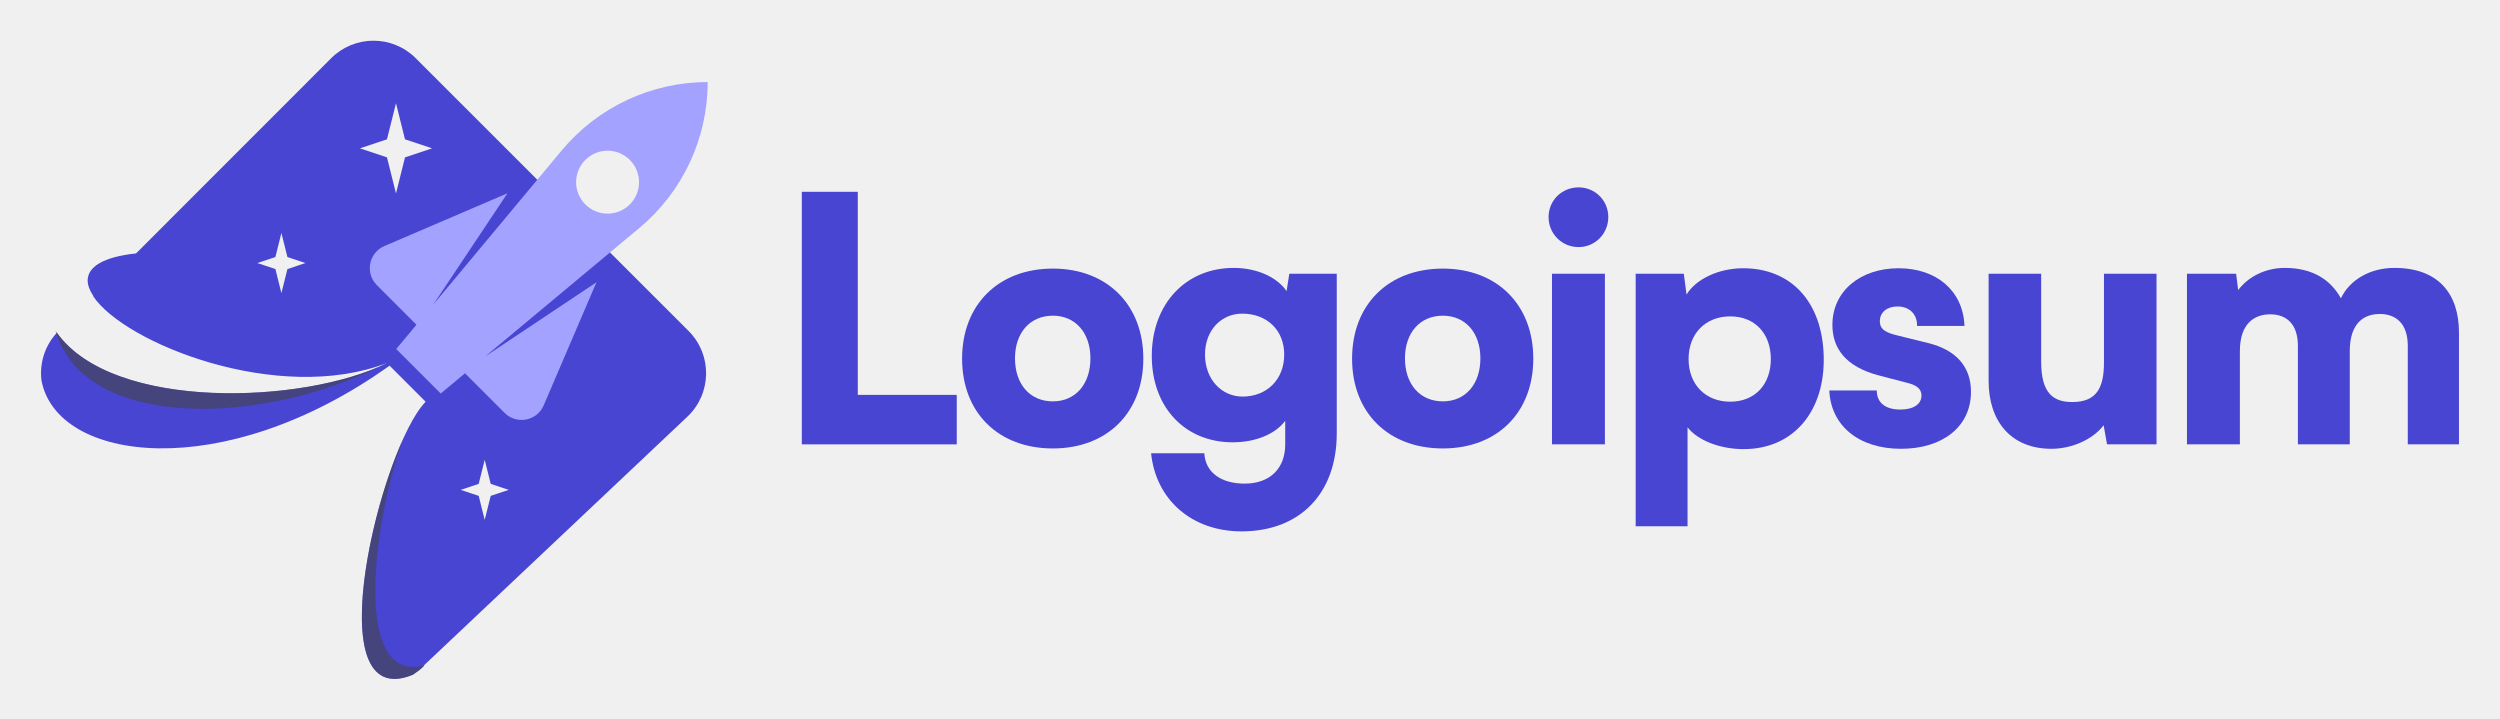
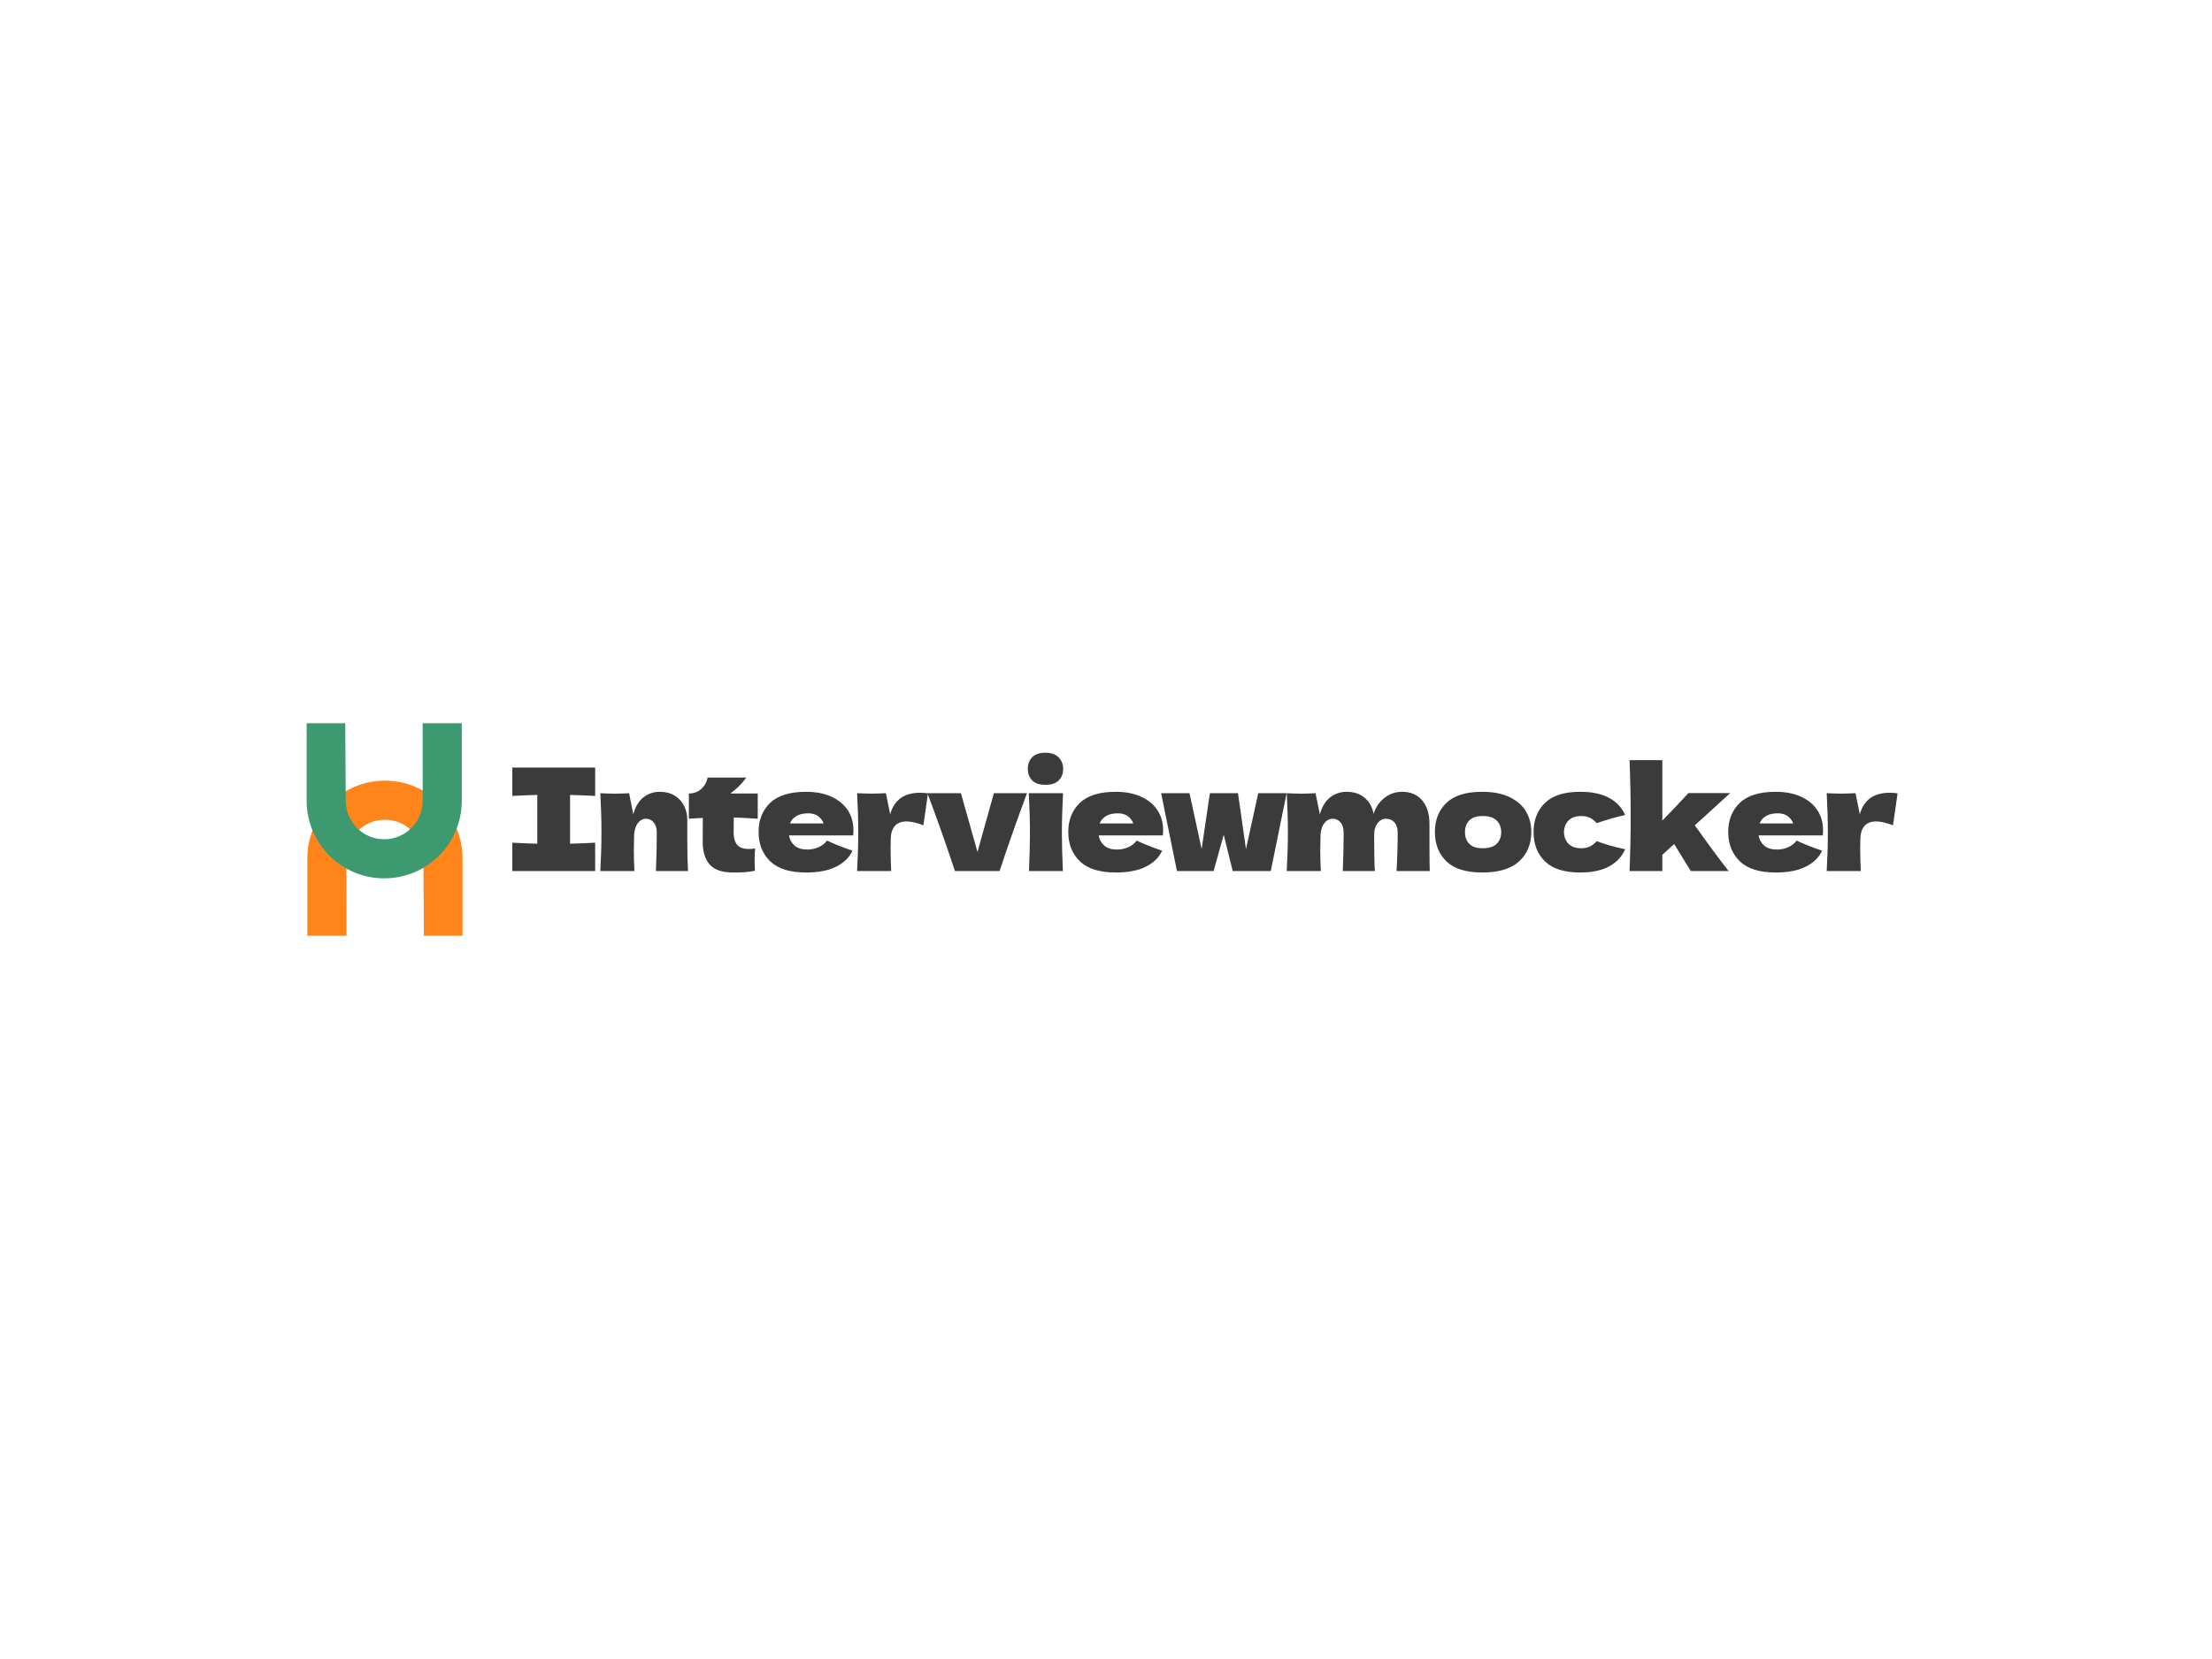
- <svg xmlns="http://www.w3.org/2000/svg" id="logo-33" width="160" height="46" viewBox="0 0 160 46" fill="none">
-   <path fill-rule="evenodd" clip-rule="evenodd" d="M26.605 3.724C25.111 2.231 22.689 2.232 21.196 3.725L8.735 16.192L8.724 16.189L8.685 16.193C8.701 16.201 8.717 16.208 8.733 16.216C6.547 16.445 5.619 17.102 5.609 17.946C5.613 18.259 5.741 18.598 5.978 18.95L5.966 18.962C7.954 21.959 17.799 25.913 24.764 23.234C19.544 25.844 7.25 26.361 3.64 21.294C2.855 22.142 2.527 23.257 2.651 24.328C3.605 29.585 14.269 31.02 24.933 23.402L27.241 25.71C24.369 28.66 20.128 45.797 26.43 43.18C26.58 43.079 26.707 42.988 26.879 42.857L27.16 42.592C27.144 42.596 27.128 42.6 27.112 42.604L43.992 26.668C45.559 25.188 45.595 22.706 44.07 21.183L26.605 3.724ZM24.766 8.917L25.343 6.61L25.92 8.917L27.651 9.494L25.92 10.071L25.343 12.379L24.766 10.071L23.036 9.494L24.766 8.917ZM17.625 16.451L18.01 14.912L18.395 16.451L19.549 16.835L18.395 17.22L18.01 18.759L17.625 17.22L16.472 16.835L17.625 16.451ZM31.021 29.428L30.637 30.966L29.483 31.351L30.637 31.735L31.021 33.274L31.406 31.735L32.56 31.351L31.406 30.966L31.021 29.428Z" class="ccustom" fill="#4845D2" />
-   <path d="M54.898 12.275H51.316V28.439H61.232V25.272H54.898V12.275Z" class="ccustom" fill="#4845D2" />
-   <path d="M61.574 22.956C61.574 26.407 63.89 28.701 67.384 28.701C70.857 28.701 73.173 26.407 73.173 22.956C73.173 19.505 70.857 17.19 67.384 17.19C63.89 17.19 61.574 19.505 61.574 22.956ZM64.96 22.934C64.96 21.296 65.921 20.204 67.384 20.204C68.826 20.204 69.787 21.296 69.787 22.934C69.787 24.595 68.826 25.687 67.384 25.687C65.921 25.687 64.96 24.595 64.96 22.934Z" class="ccustom" fill="#4845D2" />
-   <path d="M73.714 22.782C73.714 26.08 75.854 28.308 78.89 28.308C80.354 28.308 81.621 27.783 82.254 26.932V28.439C82.254 29.946 81.315 30.951 79.655 30.951C78.169 30.951 77.143 30.252 77.077 29.007H73.67C73.976 31.999 76.291 34.008 79.458 34.008C83.193 34.008 85.552 31.584 85.552 27.74V17.518H82.516L82.341 18.631C81.73 17.736 80.441 17.146 78.956 17.146C75.898 17.146 73.714 19.44 73.714 22.782ZM77.121 22.694C77.121 21.122 78.17 20.073 79.502 20.073C81.053 20.073 82.189 21.1 82.189 22.694C82.189 24.289 81.075 25.381 79.524 25.381C78.191 25.381 77.121 24.289 77.121 22.694Z" class="ccustom" fill="#4845D2" />
-   <path d="M86.533 22.956C86.533 26.407 88.848 28.701 92.343 28.701C95.816 28.701 98.131 26.407 98.131 22.956C98.131 19.505 95.816 17.19 92.343 17.19C88.848 17.19 86.533 19.505 86.533 22.956ZM89.918 22.934C89.918 21.296 90.879 20.204 92.343 20.204C93.784 20.204 94.745 21.296 94.745 22.934C94.745 24.595 93.784 25.687 92.343 25.687C90.879 25.687 89.918 24.595 89.918 22.934Z" class="ccustom" fill="#4845D2" />
-   <path d="M101.031 15.814C102.079 15.814 102.931 14.962 102.931 13.892C102.931 12.822 102.079 11.992 101.031 11.992C99.961 11.992 99.109 12.822 99.109 13.892C99.109 14.962 99.961 15.814 101.031 15.814ZM99.327 28.439H102.713V17.518H99.327V28.439Z" class="ccustom" fill="#4845D2" />
-   <path d="M104.683 33.681H108.003V27.347C108.637 28.177 110.078 28.744 111.586 28.744C114.84 28.744 116.806 26.255 116.718 22.803C116.631 19.287 114.6 17.168 111.564 17.168C110.013 17.168 108.55 17.845 107.938 18.85L107.763 17.518H104.683V33.681ZM108.069 22.978C108.069 21.34 109.161 20.248 110.734 20.248C112.328 20.248 113.333 21.362 113.333 22.978C113.333 24.595 112.328 25.708 110.734 25.708C109.161 25.708 108.069 24.616 108.069 22.978Z" class="ccustom" fill="#4845D2" />
-   <path d="M117.077 24.988C117.164 27.194 118.912 28.723 121.664 28.723C124.307 28.723 126.142 27.325 126.142 25.075C126.142 23.459 125.18 22.388 123.389 21.952L121.445 21.471C120.746 21.296 120.31 21.122 120.31 20.554C120.31 19.986 120.768 19.614 121.445 19.614C122.21 19.614 122.712 20.117 122.69 20.86H125.727C125.639 18.588 123.914 17.168 121.511 17.168C119.086 17.168 117.274 18.61 117.274 20.794C117.274 22.257 118.082 23.459 120.244 24.027L122.166 24.529C122.734 24.682 122.974 24.944 122.974 25.315C122.974 25.861 122.472 26.211 121.62 26.211C120.637 26.211 120.113 25.752 120.113 24.988H117.077Z" class="ccustom" fill="#4845D2" />
-   <path d="M131.29 28.723C132.623 28.723 133.955 28.111 134.632 27.215L134.851 28.439H138.018V17.518H134.654V23.197C134.654 24.835 134.173 25.73 132.623 25.73C131.421 25.73 130.635 25.184 130.635 23.153V17.518H127.271V24.376C127.271 26.975 128.713 28.723 131.29 28.723Z" class="ccustom" fill="#4845D2" />
-   <path d="M143.352 28.439V22.476C143.352 20.641 144.335 20.117 145.296 20.117C146.366 20.117 147.065 20.772 147.065 22.126V28.439H150.385V22.476C150.385 20.619 151.346 20.095 152.307 20.095C153.377 20.095 154.098 20.75 154.098 22.126V28.439H157.375V21.296C157.375 18.806 156.064 17.146 153.246 17.146C151.674 17.146 150.385 17.911 149.817 19.09C149.162 17.911 148.026 17.146 146.213 17.146C145.012 17.146 143.898 17.692 143.243 18.566L143.112 17.518H139.966V28.439H143.352Z" class="ccustom" fill="#4845D2" />
-   <path fill-rule="evenodd" clip-rule="evenodd" d="M45.292 5.251C41.683 5.251 38.261 6.854 35.95 9.626L27.732 19.489L32.477 12.37L24.599 15.747C23.599 16.175 23.348 17.479 24.118 18.249L26.653 20.784L25.358 22.337L28.206 25.185L29.759 23.89L32.294 26.425C33.064 27.195 34.368 26.944 34.796 25.944L38.173 18.066L31.054 22.812L40.917 14.592C43.689 12.282 45.292 8.86 45.292 5.251ZM37.461 13.082C38.247 13.869 39.522 13.869 40.309 13.082C41.095 12.296 41.095 11.021 40.309 10.235C39.522 9.448 38.247 9.448 37.461 10.235C36.675 11.021 36.675 12.296 37.461 13.082Z" class="ccompli2" fill="#A3A2FF" />
-   <path opacity="0.6" d="M3.548 21.161C5.433 27.621 16.897 27.284 24.761 23.235C19.495 25.866 7.037 26.369 3.548 21.161Z" fill="#424242" />
-   <path opacity="0.6" d="M26.43 43.18C21.119 45.385 23.296 33.565 25.83 28.024C23.983 32.949 22.405 43.804 27.16 42.592L26.879 42.857C26.707 42.988 26.58 43.079 26.43 43.18Z" fill="#424242" />
+ <svg xmlns="http://www.w3.org/2000/svg" xml:space="preserve" width="2000" height="1500" data-id="lg_Rcic5sP9JAE8nj2Pbn" data-version="1" viewBox="0 0 2000 1500">
+   <path fill="#fff" stroke="transparent" d="M0 0h2000v1500H0z" />
+   <g data-padding="20">
+     <g transform="translate(-1647.059 -1251.773)scale(2.57847)">
+       <rect width="489.967" height="56.5" x="381.418" y="348.09" fill="none" rx="0" ry="0" transform="translate(435.51 399.37)" />
+       <path fill="#3b3b3b" d="M847.472 754.62v9.95q-5.95-.3-8.8-.35v17.1q2.9-.05 8.8-.35v9.95h-29.05v-9.95q5.75.3 8.75.35v-17.1q-3 .05-8.75.35v-9.95Zm32.56 36.3h-11.25q.3-7.35.3-13.55 0-2.2-1.08-3.5-1.07-1.3-2.72-1.3t-2.8 1.47q-1.15 1.48-1.35 4.03-.1 3.8-.1 5.4 0 3.4.2 7.45h-11.95q.4-7.2.4-13.6t-.4-13.7q3.3.15 5.05.15 1.85 0 5.05-.15l1.45 7.35q1.15-4 3.6-5.93 2.45-1.92 5.7-1.92 3 0 5.2 1.32 2.2 1.33 3.32 3.58 1.13 2.25 1.13 5.05v7.2q0 6.65.25 10.65m24.45-27.2v8.85q-4.6-.3-8.4-.45l-.05 5.3q0 2.7 1.18 4.22 1.17 1.53 4.17 1.53 1.15 0 2.2-.2-.2 1.85-.2 3.75 0 .9.1 4.1-2.2.4-3.7.5t-3.9.1q-5.85 0-8.28-2.83-2.42-2.82-2.42-7.87l.05-8.45q-2.35.1-4.9.3v-8.85q2.6 0 4.4-1.65t2.15-3.95h13.6q-2.55 3.5-5.65 5.6Zm33.45 14.7h-22.5q.4 2.2 1.97 3.57 1.58 1.38 4.48 1.38 2.1 0 3.95-.83 1.85-.82 2.95-2.32 3.35 1.65 8.9 3.55-1.55 3.5-5.63 5.57-4.07 2.08-10.62 2.08-8.5 0-12.58-3.93-4.07-3.92-4.07-10.32 0-6.25 4.05-10.15t12.6-3.9q5.1 0 8.85 1.7t5.75 4.72q2 3.03 2 6.93 0 1.3-.1 1.95m-15.8-7.75q-2.5 0-4.1.95t-2.25 2.6h11.8q-.6-1.6-1.95-2.58-1.35-.97-3.5-.97m27.29-7.06 1.5 7.4q2.1-7.55 10.45-7.55 1.45 0 2.8.2l-1.6 11.2q-3.6-1.35-5.9-1.35-2.85 0-4.2 1.7t-1.35 4.55v-.05l-.05 3.3q0 3.55.2 7.9h-11.95q.4-7.2.4-13.6t-.4-13.7q3.3.15 5.05.15 1.85 0 5.05-.15" />
+       <path fill="#3b3b3b" d="M987.282 763.62h11.6q-5.4 14.55-9.6 27.3h-15.65q-4.5-13.65-9.65-27.3h11.75l5.8 20.6Zm18.1-2.95q-3.15 0-4.68-1.55-1.52-1.55-1.52-4.05 0-2.45 1.52-4.05 1.53-1.6 4.68-1.6 3 0 4.6 1.62 1.6 1.63 1.6 4.03 0 2.5-1.55 4.05t-4.65 1.55m6.1 30.25h-11.9q.35-8.05.35-13.3 0-6.25-.4-14h12q-.4 7.45-.4 14 0 5.5.35 13.3m35.04-12.5h-22.5q.4 2.2 1.98 3.57 1.57 1.38 4.47 1.38 2.1 0 3.95-.83 1.85-.82 2.95-2.32 3.35 1.65 8.9 3.55-1.55 3.5-5.63 5.57-4.07 2.08-10.62 2.08-8.5 0-12.57-3.93-4.08-3.92-4.08-10.32 0-6.25 4.05-10.15t12.6-3.9q5.1 0 8.85 1.7t5.75 4.72q2 3.03 2 6.93 0 1.3-.1 1.95m-15.8-7.75q-2.5 0-4.1.95t-2.25 2.6h11.8q-.6-1.6-1.95-2.58-1.35-.97-3.5-.97m42.16-7.05 2.8 19.6 4.3-19.6h9.95l-5.55 27.3h-13.35l-3.15-12.75-3.55 12.75h-12.85l-5.55-27.3h9.95l4.25 19.55 2.9-19.55Zm67.25 27.3h-11.65q.4-6.55.4-13.55 0-2.25-1.12-3.53-1.13-1.27-2.98-1.27-1.7 0-2.92 1.5-1.23 1.5-1.23 4.35v-.05q0 8.85.25 12.55h-11.25q.3-7.35.3-13.55 0-2.2-1.07-3.5-1.08-1.3-2.73-1.3-1.75 0-2.92 1.47-1.18 1.48-1.38 4.03-.1 3.8-.1 5.4 0 3.4.2 7.45h-11.95q.4-7.2.4-13.6t-.4-13.7q3.3.15 5.05.15 1.85 0 5.05-.15l1.5 7.4q1.15-4.05 3.65-5.98 2.5-1.92 5.75-1.92 3.9 0 6.38 2.15 2.47 2.15 3.07 5.6 1.15-3.55 3.85-5.65t6.15-2.1q4.5 0 7.05 3.02 2.55 3.03 2.55 8.28v8.3q0 5.65.1 8.2m18.4.5q-8.55 0-12.58-3.93-4.02-3.92-4.02-10.32 0-6.25 4.02-10.15 4.03-3.9 12.58-3.9 5.75 0 9.62 1.87 3.88 1.88 5.73 5.05 1.85 3.18 1.85 7.13 0 6.45-4.28 10.35-4.27 3.9-12.92 3.9m.2-8.5q3.25 0 4.85-1.55t1.6-4.15q0-2.45-1.6-4.03-1.6-1.57-4.85-1.57t-4.75 1.55-1.5 4.05q0 2.6 1.5 4.15t4.75 1.55m28.45-5.65q.1 2.55 1.62 4.1 1.53 1.55 4.53 1.55 1.65 0 2.95-.63 1.3-.62 2.4-1.87 4.25 1.65 9.95 2.85-1.65 3.85-5.58 6-3.92 2.15-10.17 2.15-8.35 0-12.35-3.9t-4-10.25 4-10.25 12.35-3.9q6.25 0 10.17 2.15 3.93 2.15 5.58 6-4.45.95-9.95 2.85-1.1-1.25-2.4-1.88-1.3-.62-2.95-.62-3 0-4.53 1.55-1.52 1.55-1.62 4.1m43.65-13.7h14.65l-12.4 11.3q6.35 9 11.85 16.05h-13.25l-2.55-4.1q-2.5-4.15-3.3-5.4l-4.15 3.8v5.7h-11.5q.4-9.5.4-19.25 0-9.8-.4-19.65h11.5v21.2q4.85-4.95 9.15-9.65" />
+       <path fill="#3b3b3b" d="M1277.932 778.42h-22.5q.4 2.2 1.97 3.57 1.58 1.38 4.48 1.38 2.1 0 3.95-.83 1.85-.82 2.95-2.32 3.35 1.65 8.9 3.55-1.55 3.5-5.63 5.57-4.07 2.08-10.62 2.08-8.5 0-12.57-3.93-4.08-3.92-4.08-10.32 0-6.25 4.05-10.15t12.6-3.9q5.1 0 8.85 1.7t5.75 4.72q2 3.03 2 6.93 0 1.3-.1 1.95m-15.8-7.75q-2.5 0-4.1.95t-2.25 2.6h11.8q-.6-1.6-1.95-2.58-1.35-.97-3.5-.97m27.29-7.06 1.5 7.4q2.1-7.55 10.45-7.55 1.45 0 2.8.2l-1.6 11.2q-3.6-1.35-5.9-1.35-2.85 0-4.2 1.7t-1.35 4.55v-.05l-.05 3.3q0 3.55.2 7.9h-11.95q.4-7.2.4-13.6t-.4-13.7q3.3.15 5.05.15 1.85 0 5.05-.15" />
+       <path fill="#ff851b" d="M773.752 772.92a13.49 13.49 0 0 1 13.491 13.49l.17 27.2h13.54v-27.2c0-15.022-12.179-27.2-27.2-27.2s-27.2 12.178-27.2 27.2v27.2h13.721l-.013-27.2c0-7.45 6.04-13.49 13.491-13.49" />
+       <path fill="#3d9970" d="M773.502 779.761a13.49 13.49 0 0 1-13.49-13.49l-.17-27.2h-13.54v27.2c0 15.021 12.178 27.2 27.2 27.2s27.2-12.179 27.2-27.2v-27.2H786.98l.013 27.2c0 7.45-6.04 13.49-13.49 13.49" />
+     </g>
+     <path fill="transparent" stroke="transparent" stroke-width="2.674" d="M250 649.733h1500v200.534H250z" />
+   </g>
</svg>
